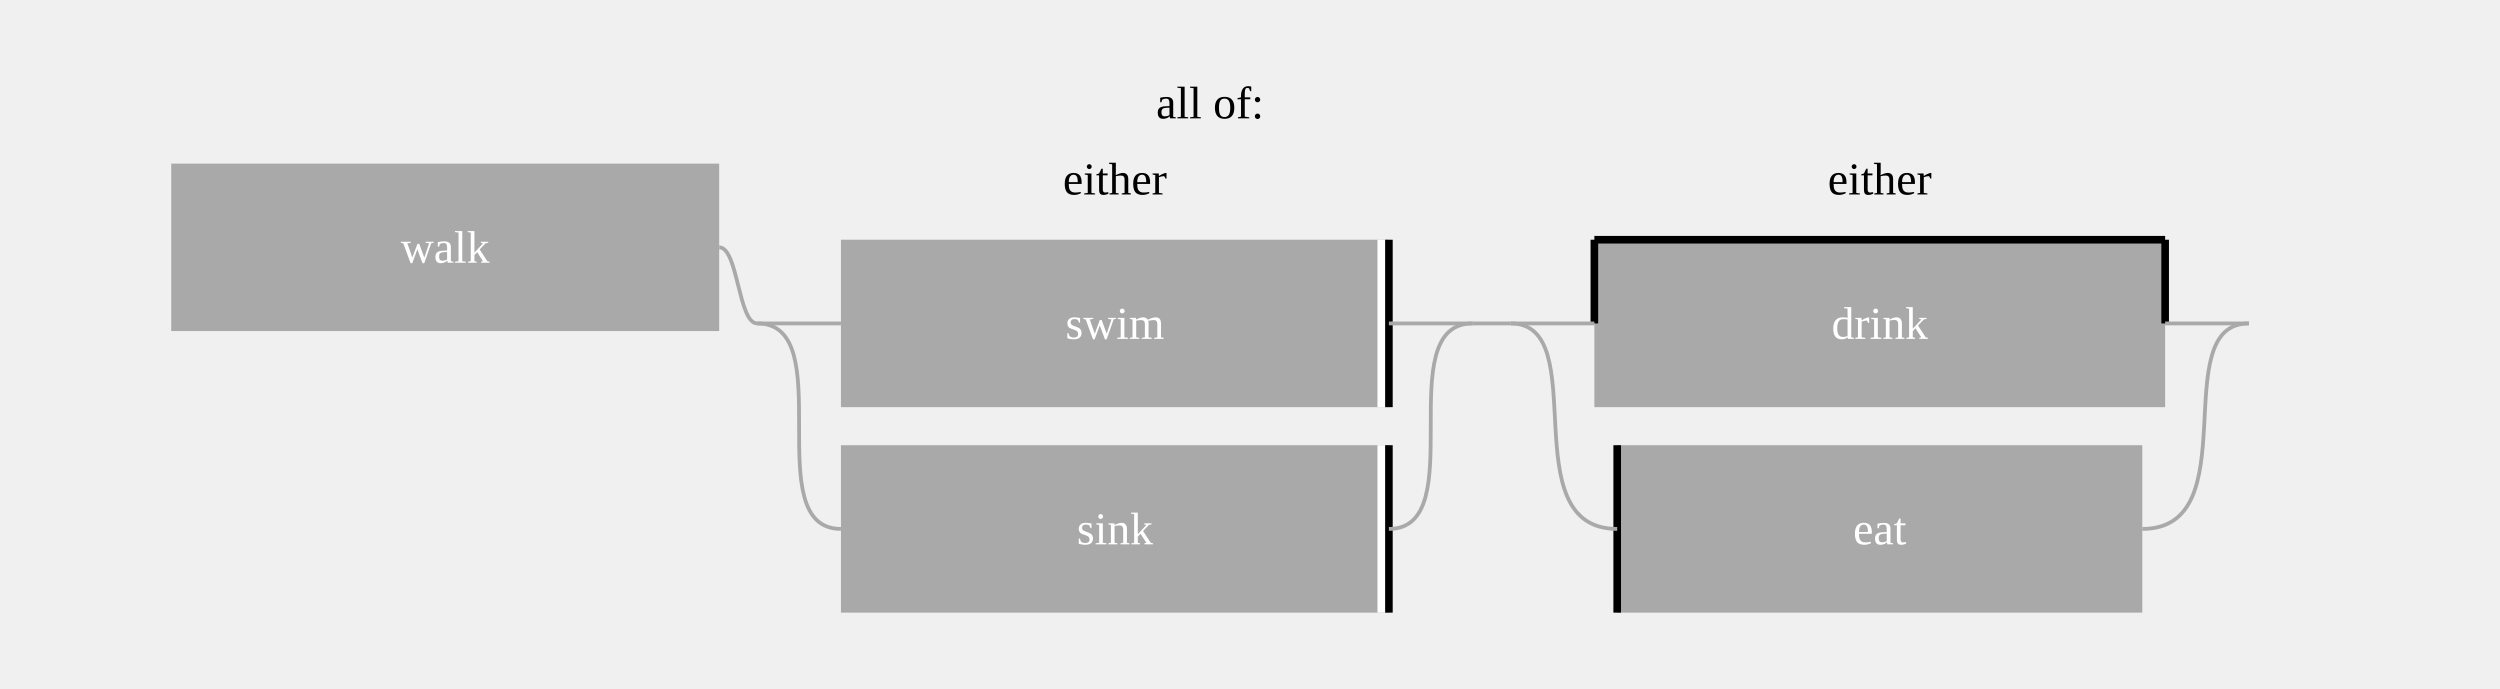
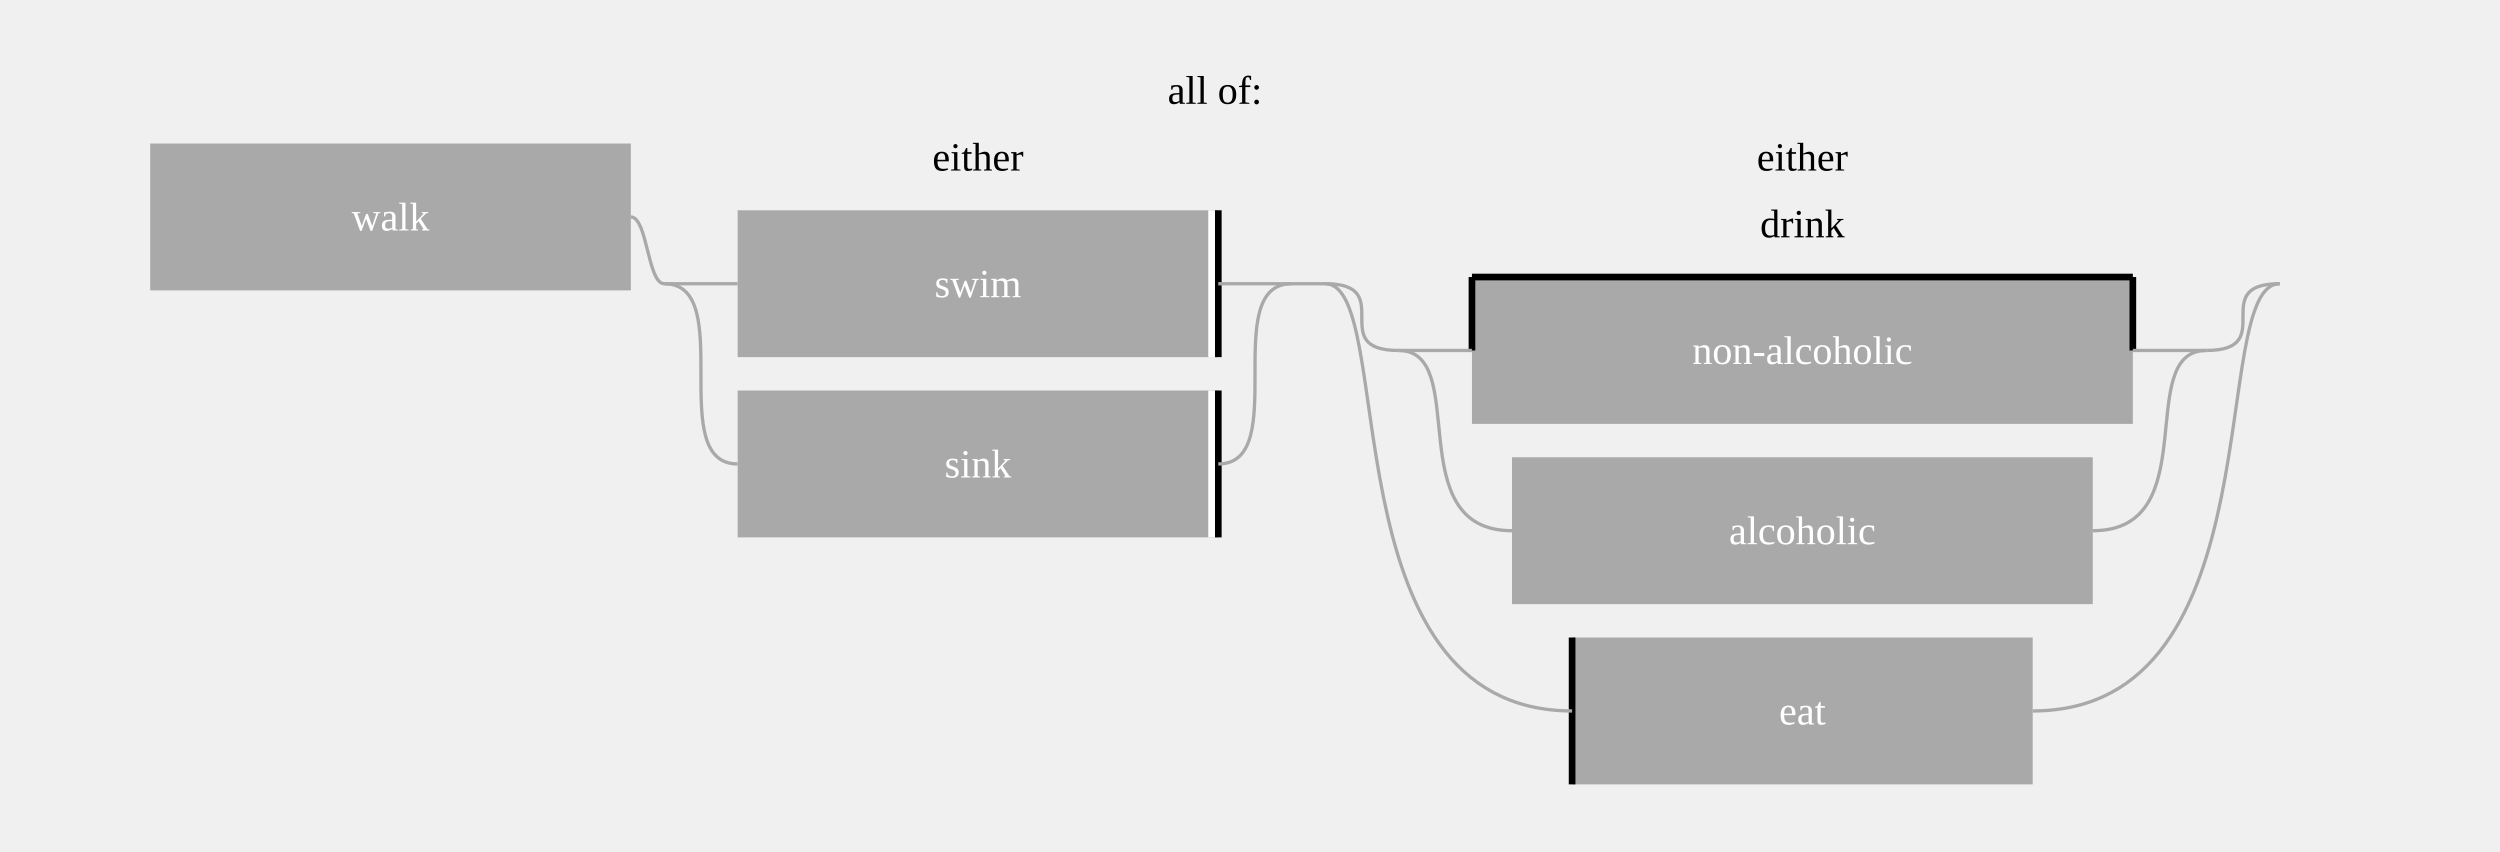
- <svg xmlns="http://www.w3.org/2000/svg" width="657" height="181" version="1.11.1">
+ <svg xmlns="http://www.w3.org/2000/svg" width="749" height="255" version="1.11.1">
  <rect fill="darkgrey" stroke="none" x="0" class="textbox" width="144" y="0" transform="translate(22 0)translate(0 20)translate(23 23)" height="44" />
  <text fill="white" dominant-baseline="central" x="72" y="22" transform="translate(22 0)translate(0 20)translate(23 23)" text-anchor="middle">walk</text>
  <rect fill="darkgrey" stroke="none" x="0" class="textbox" width="144" y="0" transform="translate(0 0)translate(0 10)translate(22 -10)translate(0 20)translate(154 0)translate(22 0)translate(0 20)translate(23 23)" height="44" />
  <text fill="white" dominant-baseline="central" x="72" y="22" transform="translate(0 0)translate(0 10)translate(22 -10)translate(0 20)translate(154 0)translate(22 0)translate(0 20)translate(23 23)" text-anchor="middle">swim</text>
  <line stroke="black" class="rightline.full" stroke-width="2px" y1="0" x1="144" y2="44" transform="translate(0 0)translate(0 10)translate(22 -10)translate(0 20)translate(154 0)translate(22 0)translate(0 20)translate(23 23)" x2="144" />
  <line stroke="white" class="rightline.full" stroke-width="2px" y1="0" x1="142" y2="44" transform="translate(0 0)translate(0 10)translate(22 -10)translate(0 20)translate(154 0)translate(22 0)translate(0 20)translate(23 23)" x2="142" />
  <path fill="none" stroke="darkgrey" class="v_connector_in" d="M -22,32 C 0,32 -22,32 0 32" transform="translate(22 -10)translate(0 20)translate(154 0)translate(22 0)translate(0 20)translate(23 23)" />
  <path fill="none" stroke="darkgrey" class="v_connector_out" d="M 166,32 C 144,32 166,32 144 32" transform="translate(22 -10)translate(0 20)translate(154 0)translate(22 0)translate(0 20)translate(23 23)" />
  <rect fill="darkgrey" stroke="none" x="0" class="textbox" width="144" y="0" transform="translate(0 0)translate(0 64)translate(22 -10)translate(0 20)translate(154 0)translate(22 0)translate(0 20)translate(23 23)" height="44" />
  <text fill="white" dominant-baseline="central" x="72" y="22" transform="translate(0 0)translate(0 64)translate(22 -10)translate(0 20)translate(154 0)translate(22 0)translate(0 20)translate(23 23)" text-anchor="middle">sink</text>
  <line stroke="black" class="rightline.full" stroke-width="2px" y1="0" x1="144" y2="44" transform="translate(0 0)translate(0 64)translate(22 -10)translate(0 20)translate(154 0)translate(22 0)translate(0 20)translate(23 23)" x2="144" />
  <line stroke="white" class="rightline.full" stroke-width="2px" y1="0" x1="142" y2="44" transform="translate(0 0)translate(0 64)translate(22 -10)translate(0 20)translate(154 0)translate(22 0)translate(0 20)translate(23 23)" x2="142" />
  <path fill="none" stroke="darkgrey" class="v_connector_in" d="M -22,32 C 0,32 -22,86 0 86" transform="translate(22 -10)translate(0 20)translate(154 0)translate(22 0)translate(0 20)translate(23 23)" />
  <path fill="none" stroke="darkgrey" class="v_connector_out" d="M 166,32 C 144,32 166,86 144 86" transform="translate(22 -10)translate(0 20)translate(154 0)translate(22 0)translate(0 20)translate(23 23)" />
  <text dominant-baseline="hanging" x="78" transform="translate(16 0)translate(154 0)translate(22 0)translate(0 20)translate(23 23)" text-anchor="middle">either</text>
  <path fill="none" stroke="darkgrey" class="h_connector" d="M 144,22 c 5,0 5,20 10 20" transform="translate(22 0)translate(0 20)translate(23 23)" />
-   <rect fill="darkgrey" stroke="none" x="0" class="textbox" width="150" y="0" transform="translate(0 0)translate(0 10)translate(22 -10)translate(0 20)translate(352 0)translate(22 0)translate(0 20)translate(23 23)" height="44" />
-   <text fill="white" dominant-baseline="central" x="75" y="22" transform="translate(0 0)translate(0 10)translate(22 -10)translate(0 20)translate(352 0)translate(22 0)translate(0 20)translate(23 23)" text-anchor="middle">drink</text>
-   <line stroke="black" class="leftline.half" stroke-width="2px" y1="0" x1="0" y2="22" transform="translate(0 0)translate(0 10)translate(22 -10)translate(0 20)translate(352 0)translate(22 0)translate(0 20)translate(23 23)" x2="0" />
-   <line stroke="black" class="rightline.half" stroke-width="2px" y1="0" x1="150" y2="22" transform="translate(0 0)translate(0 10)translate(22 -10)translate(0 20)translate(352 0)translate(22 0)translate(0 20)translate(23 23)" x2="150" />
-   <line stroke="black" class="topline.full" stroke-width="2px" y1="0" x1="0" y2="0" transform="translate(0 0)translate(0 10)translate(22 -10)translate(0 20)translate(352 0)translate(22 0)translate(0 20)translate(23 23)" x2="150" />
-   <path fill="none" stroke="darkgrey" class="v_connector_in" d="M -22,32 C 0,32 -22,32 0 32" transform="translate(22 -10)translate(0 20)translate(352 0)translate(22 0)translate(0 20)translate(23 23)" />
-   <path fill="none" stroke="darkgrey" class="v_connector_out" d="M 172,32 C 150,32 172,32 150 32" transform="translate(22 -10)translate(0 20)translate(352 0)translate(22 0)translate(0 20)translate(23 23)" />
-   <rect fill="darkgrey" stroke="none" x="0" class="textbox" width="138" y="0" transform="translate(6 0)translate(0 64)translate(22 -10)translate(0 20)translate(352 0)translate(22 0)translate(0 20)translate(23 23)" height="44" />
-   <text fill="white" dominant-baseline="central" x="69" y="22" transform="translate(6 0)translate(0 64)translate(22 -10)translate(0 20)translate(352 0)translate(22 0)translate(0 20)translate(23 23)" text-anchor="middle">eat</text>
-   <line stroke="black" class="leftline.full" stroke-width="2px" y1="0" x1="0" y2="44" transform="translate(6 0)translate(0 64)translate(22 -10)translate(0 20)translate(352 0)translate(22 0)translate(0 20)translate(23 23)" x2="0" />
-   <path fill="none" stroke="darkgrey" class="v_connector_in" d="M -22,32 C 0,32 -22,86 6 86" transform="translate(22 -10)translate(0 20)translate(352 0)translate(22 0)translate(0 20)translate(23 23)" />
-   <path fill="none" stroke="darkgrey" class="v_connector_out" d="M 172,32 C 150,32 172,86 144 86" transform="translate(22 -10)translate(0 20)translate(352 0)translate(22 0)translate(0 20)translate(23 23)" />
-   <text dominant-baseline="hanging" x="78" transform="translate(19 0)translate(352 0)translate(22 0)translate(0 20)translate(23 23)" text-anchor="middle">either</text>
+   <rect fill="darkgrey" stroke="none" x="0" class="textbox" width="198" y="0" transform="translate(0 0)translate(0 10)translate(22 -10)translate(0 20)translate(0 0)translate(0 10)translate(22 -10)translate(0 20)translate(352 0)translate(22 0)translate(0 20)translate(23 23)" height="44" />
+   <text fill="white" dominant-baseline="central" x="99" y="22" transform="translate(0 0)translate(0 10)translate(22 -10)translate(0 20)translate(0 0)translate(0 10)translate(22 -10)translate(0 20)translate(352 0)translate(22 0)translate(0 20)translate(23 23)" text-anchor="middle">non-alcoholic</text>
+   <line stroke="black" class="leftline.half" stroke-width="2px" y1="0" x1="0" y2="22" transform="translate(0 0)translate(0 10)translate(22 -10)translate(0 20)translate(0 0)translate(0 10)translate(22 -10)translate(0 20)translate(352 0)translate(22 0)translate(0 20)translate(23 23)" x2="0" />
+   <line stroke="black" class="rightline.half" stroke-width="2px" y1="0" x1="198" y2="22" transform="translate(0 0)translate(0 10)translate(22 -10)translate(0 20)translate(0 0)translate(0 10)translate(22 -10)translate(0 20)translate(352 0)translate(22 0)translate(0 20)translate(23 23)" x2="198" />
+   <line stroke="black" class="topline.full" stroke-width="2px" y1="0" x1="0" y2="0" transform="translate(0 0)translate(0 10)translate(22 -10)translate(0 20)translate(0 0)translate(0 10)translate(22 -10)translate(0 20)translate(352 0)translate(22 0)translate(0 20)translate(23 23)" x2="198" />
+   <path fill="none" stroke="darkgrey" class="v_connector_in" d="M -22,32 C 0,32 -22,32 0 32" transform="translate(22 -10)translate(0 20)translate(0 0)translate(0 10)translate(22 -10)translate(0 20)translate(352 0)translate(22 0)translate(0 20)translate(23 23)" />
+   <path fill="none" stroke="darkgrey" class="v_connector_out" d="M 220,32 C 198,32 220,32 198 32" transform="translate(22 -10)translate(0 20)translate(0 0)translate(0 10)translate(22 -10)translate(0 20)translate(352 0)translate(22 0)translate(0 20)translate(23 23)" />
+   <rect fill="darkgrey" stroke="none" x="0" class="textbox" width="174" y="0" transform="translate(12 0)translate(0 64)translate(22 -10)translate(0 20)translate(0 0)translate(0 10)translate(22 -10)translate(0 20)translate(352 0)translate(22 0)translate(0 20)translate(23 23)" height="44" />
+   <text fill="white" dominant-baseline="central" x="87" y="22" transform="translate(12 0)translate(0 64)translate(22 -10)translate(0 20)translate(0 0)translate(0 10)translate(22 -10)translate(0 20)translate(352 0)translate(22 0)translate(0 20)translate(23 23)" text-anchor="middle">alcoholic</text>
+   <path fill="none" stroke="darkgrey" class="v_connector_in" d="M -22,32 C 0,32 -22,86 12 86" transform="translate(22 -10)translate(0 20)translate(0 0)translate(0 10)translate(22 -10)translate(0 20)translate(352 0)translate(22 0)translate(0 20)translate(23 23)" />
+   <path fill="none" stroke="darkgrey" class="v_connector_out" d="M 220,32 C 198,32 220,86 186 86" transform="translate(22 -10)translate(0 20)translate(0 0)translate(0 10)translate(22 -10)translate(0 20)translate(352 0)translate(22 0)translate(0 20)translate(23 23)" />
+   <text dominant-baseline="hanging" x="75" transform="translate(46 0)translate(0 0)translate(0 10)translate(22 -10)translate(0 20)translate(352 0)translate(22 0)translate(0 20)translate(23 23)" text-anchor="middle">drink</text>
+   <path fill="none" stroke="darkgrey" class="v_connector_in" d="M -22,32 C 0,32 -22,52 0 52" transform="translate(22 -10)translate(0 20)translate(352 0)translate(22 0)translate(0 20)translate(23 23)" />
+   <path fill="none" stroke="darkgrey" class="v_connector_out" d="M 264,32 C 242,32 264,52 242 52" transform="translate(22 -10)translate(0 20)translate(352 0)translate(22 0)translate(0 20)translate(23 23)" />
+   <rect fill="darkgrey" stroke="none" x="0" class="textbox" width="138" y="0" transform="translate(52 0)translate(0 138)translate(22 -10)translate(0 20)translate(352 0)translate(22 0)translate(0 20)translate(23 23)" height="44" />
+   <text fill="white" dominant-baseline="central" x="69" y="22" transform="translate(52 0)translate(0 138)translate(22 -10)translate(0 20)translate(352 0)translate(22 0)translate(0 20)translate(23 23)" text-anchor="middle">eat</text>
+   <line stroke="black" class="leftline.full" stroke-width="2px" y1="0" x1="0" y2="44" transform="translate(52 0)translate(0 138)translate(22 -10)translate(0 20)translate(352 0)translate(22 0)translate(0 20)translate(23 23)" x2="0" />
+   <path fill="none" stroke="darkgrey" class="v_connector_in" d="M -22,32 C 0,32 -22,160 52 160" transform="translate(22 -10)translate(0 20)translate(352 0)translate(22 0)translate(0 20)translate(23 23)" />
+   <path fill="none" stroke="darkgrey" class="v_connector_out" d="M 264,32 C 242,32 264,160 190 160" transform="translate(22 -10)translate(0 20)translate(352 0)translate(22 0)translate(0 20)translate(23 23)" />
+   <text dominant-baseline="hanging" x="78" transform="translate(65 0)translate(352 0)translate(22 0)translate(0 20)translate(23 23)" text-anchor="middle">either</text>
  <path fill="none" stroke="darkgrey" class="h_connector" d="M 342,42 c 5,0 5,0 10 0" transform="translate(22 0)translate(0 20)translate(23 23)" />
-   <text dominant-baseline="hanging" x="81" transform="translate(214 0)translate(23 23)" text-anchor="middle">all of:</text>
+   <text dominant-baseline="hanging" x="81" transform="translate(260 0)translate(23 23)" text-anchor="middle">all of:</text>
</svg>
